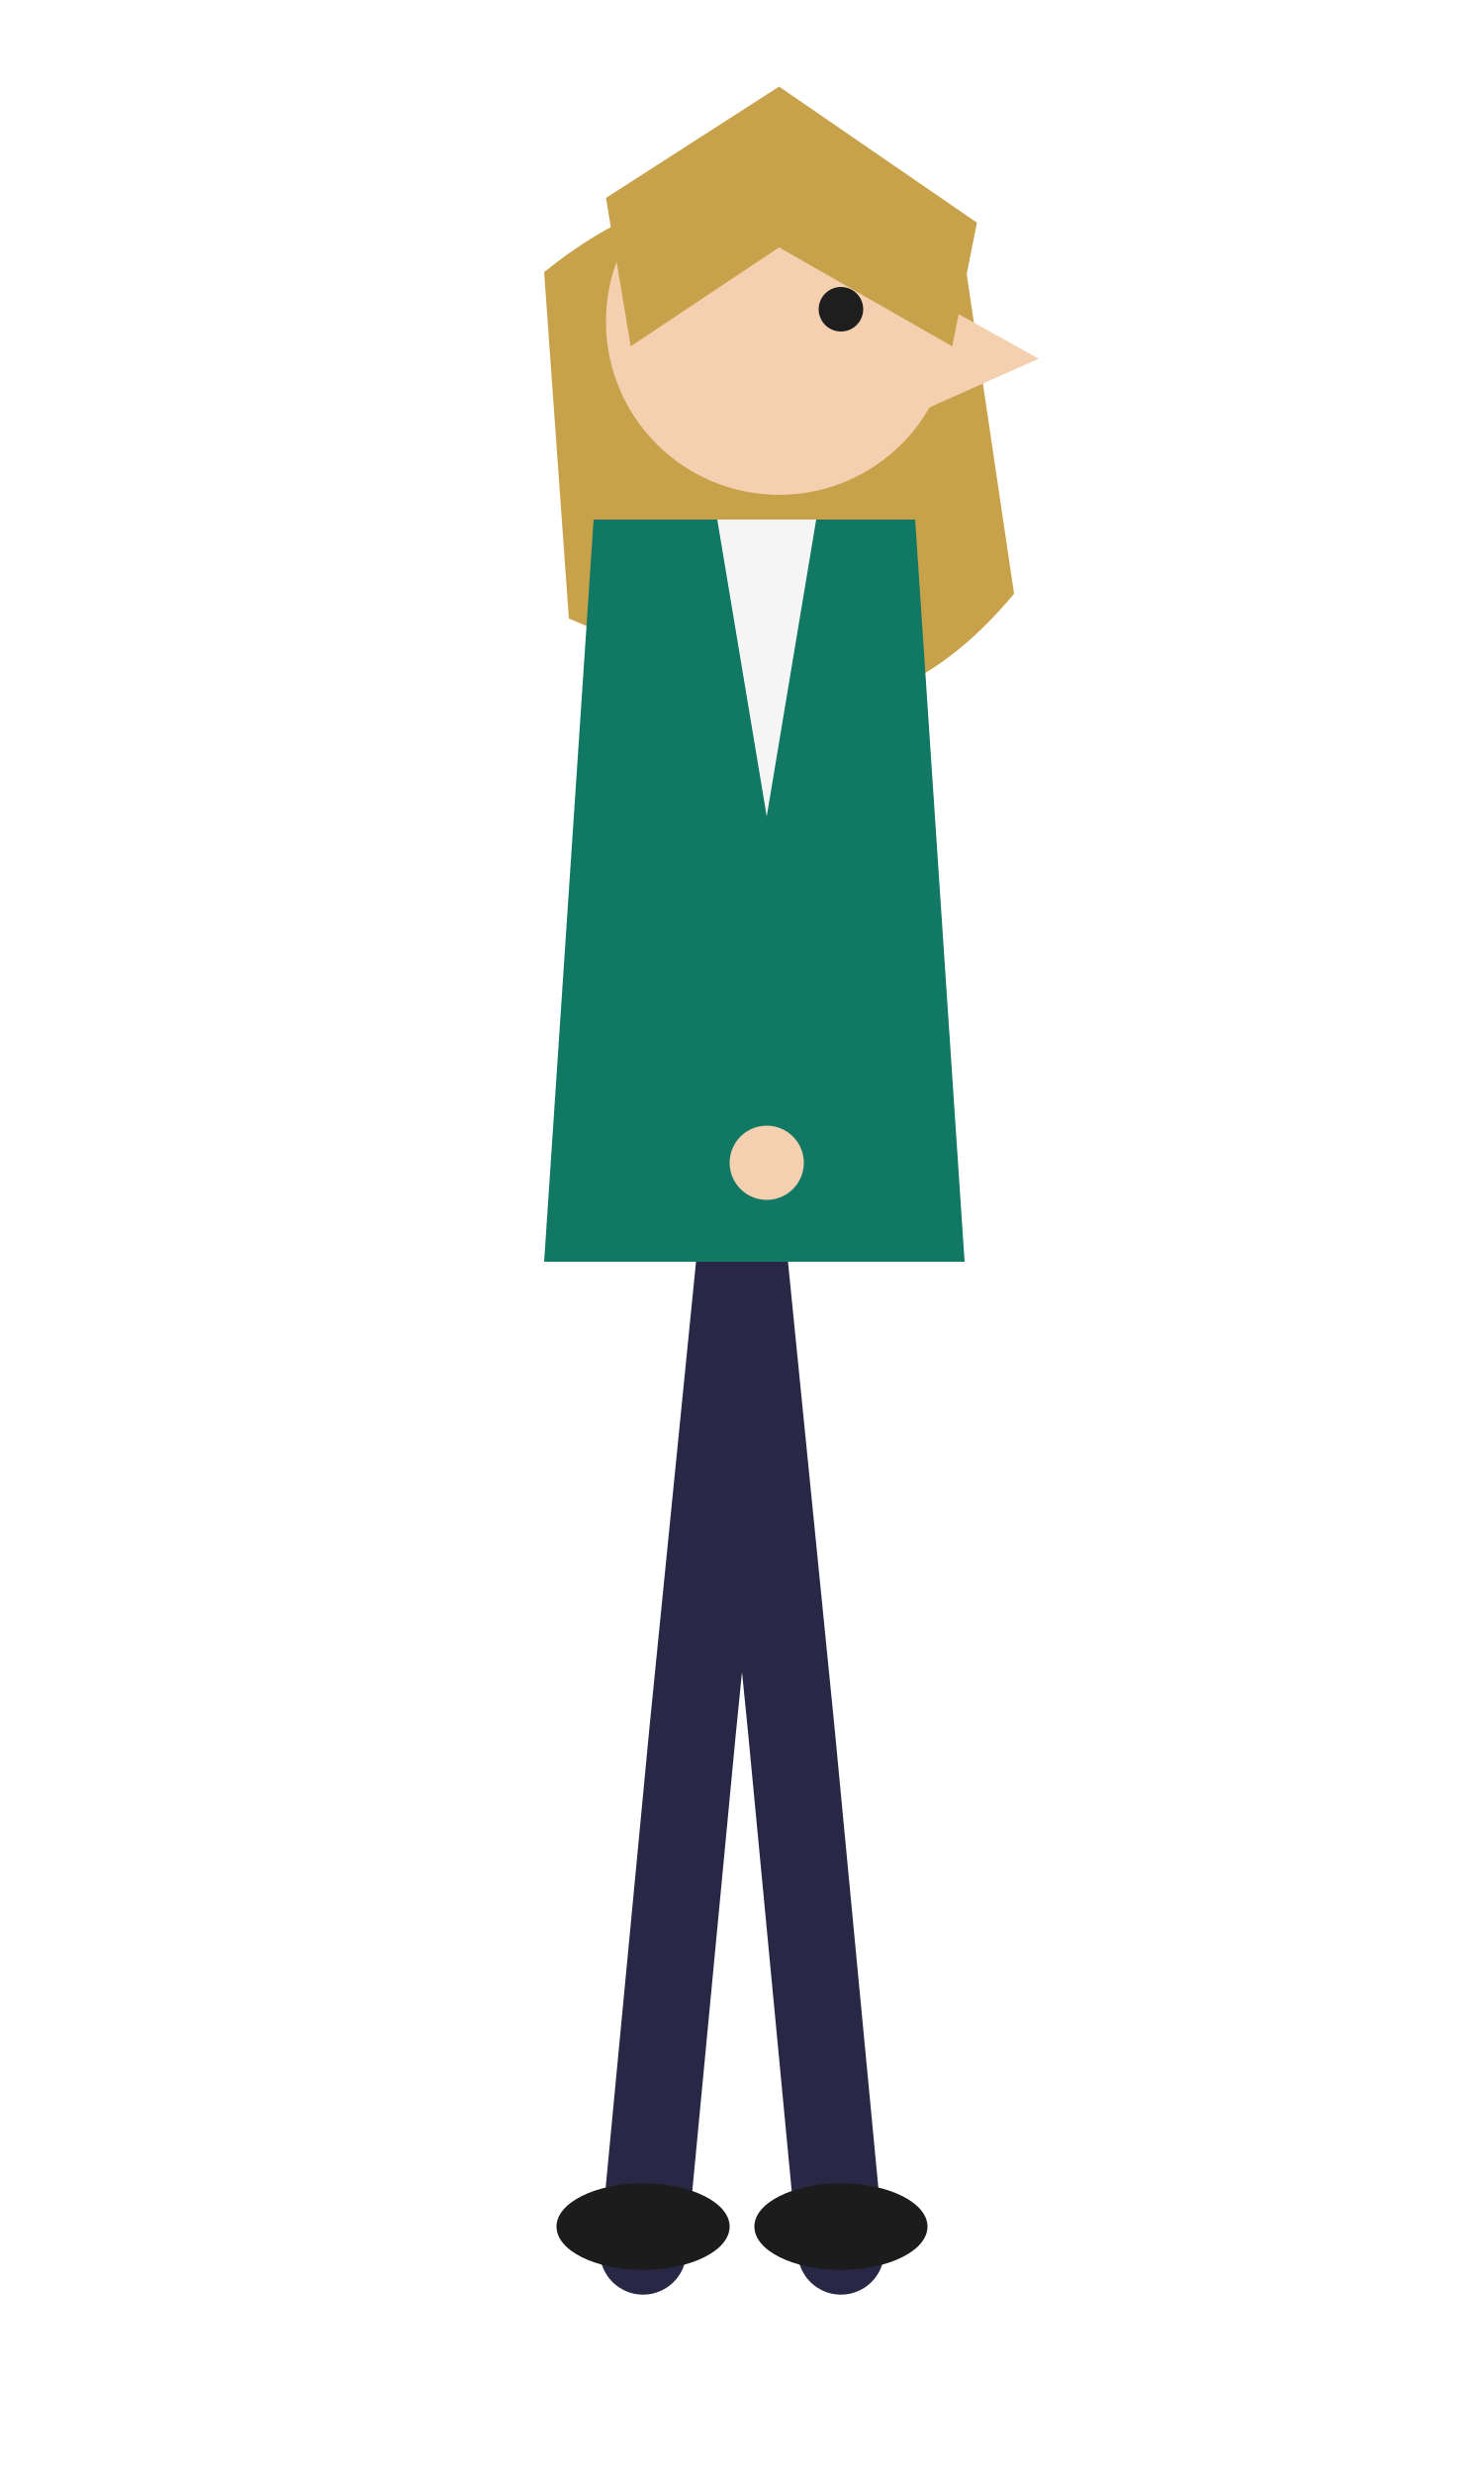
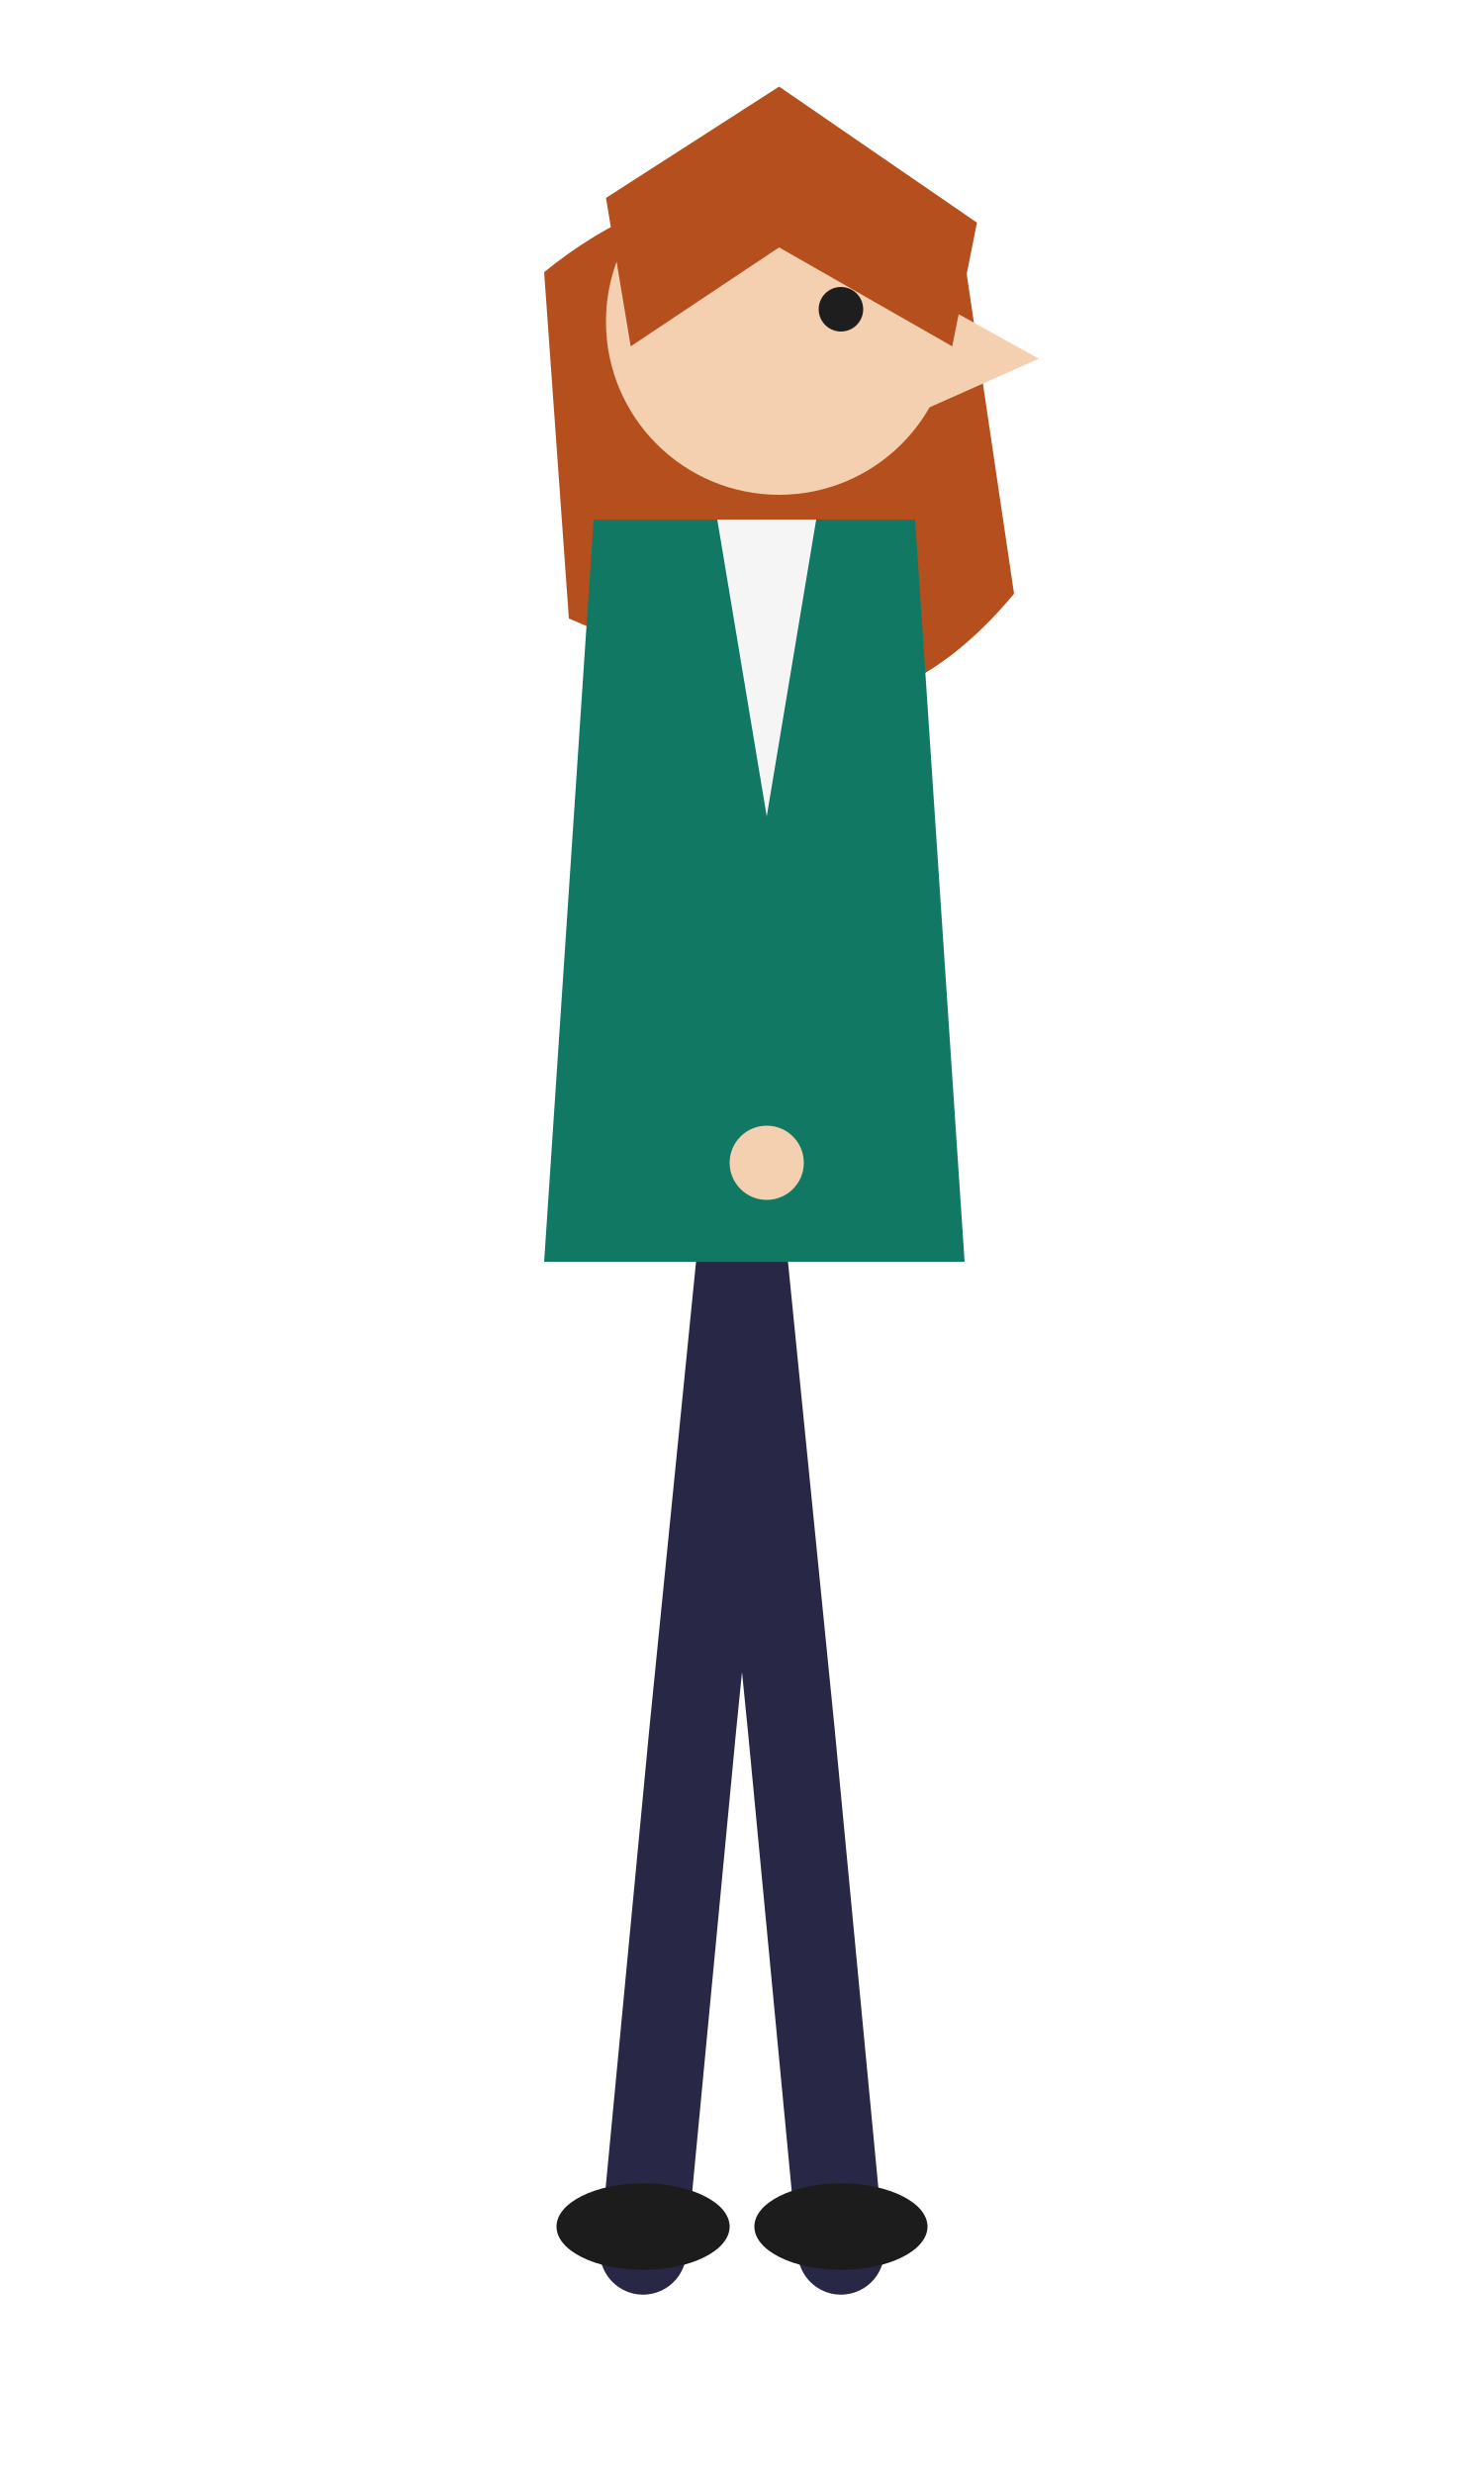
<svg xmlns="http://www.w3.org/2000/svg" viewBox="0 0 120 200" width="120" height="200">
-   <path d="M44 22 Q60 9 78 21 L82 48 Q72 60 60 56 L46 50 Z" fill="#c8a24a" />
+   <path d="M44 22 Q60 9 78 21 L82 48 Q72 60 60 56 L46 50 Z" fill="#b5501e" />
  <g stroke="#282846" stroke-width="7" stroke-linecap="round" fill="none" stroke-linejoin="round">
    <path d="M60 100 L64 140 L68 182 M60 100 L56 140 L52 182" />
  </g>
  <ellipse cx="68" cy="180" rx="7" ry="3.5" fill="#1c1c1c" />
  <ellipse cx="52" cy="180" rx="7" ry="3.5" fill="#1c1c1c" />
  <path d="M48 42 L74 42 L78 102 L44 102 Z" fill="#117864" />
  <path d="M58 42 L66 42 L62 66 Z" fill="#f5f5f5" />
  <g stroke="#117864" stroke-width="6" stroke-linecap="round" fill="none">
    <path d="M56 52 L62 92" />
  </g>
  <circle cx="62" cy="94" r="3" fill="#f5d0b0" />
  <circle cx="63" cy="26" r="14" fill="#f5d0b0" />
  <path d="M75 24 L84 29 L75 33 Z" fill="#f5d0b0" />
-   <path d="M49 16 L63 7 L79 18 L77 28 L63 20 L51 28 Z" fill="#c8a24a" />
+   <path d="M49 16 L63 7 L79 18 L77 28 L63 20 L51 28 Z" fill="#b5501e" />
  <circle cx="68" cy="25" r="1.8" fill="#1e1e1e" />
</svg>
